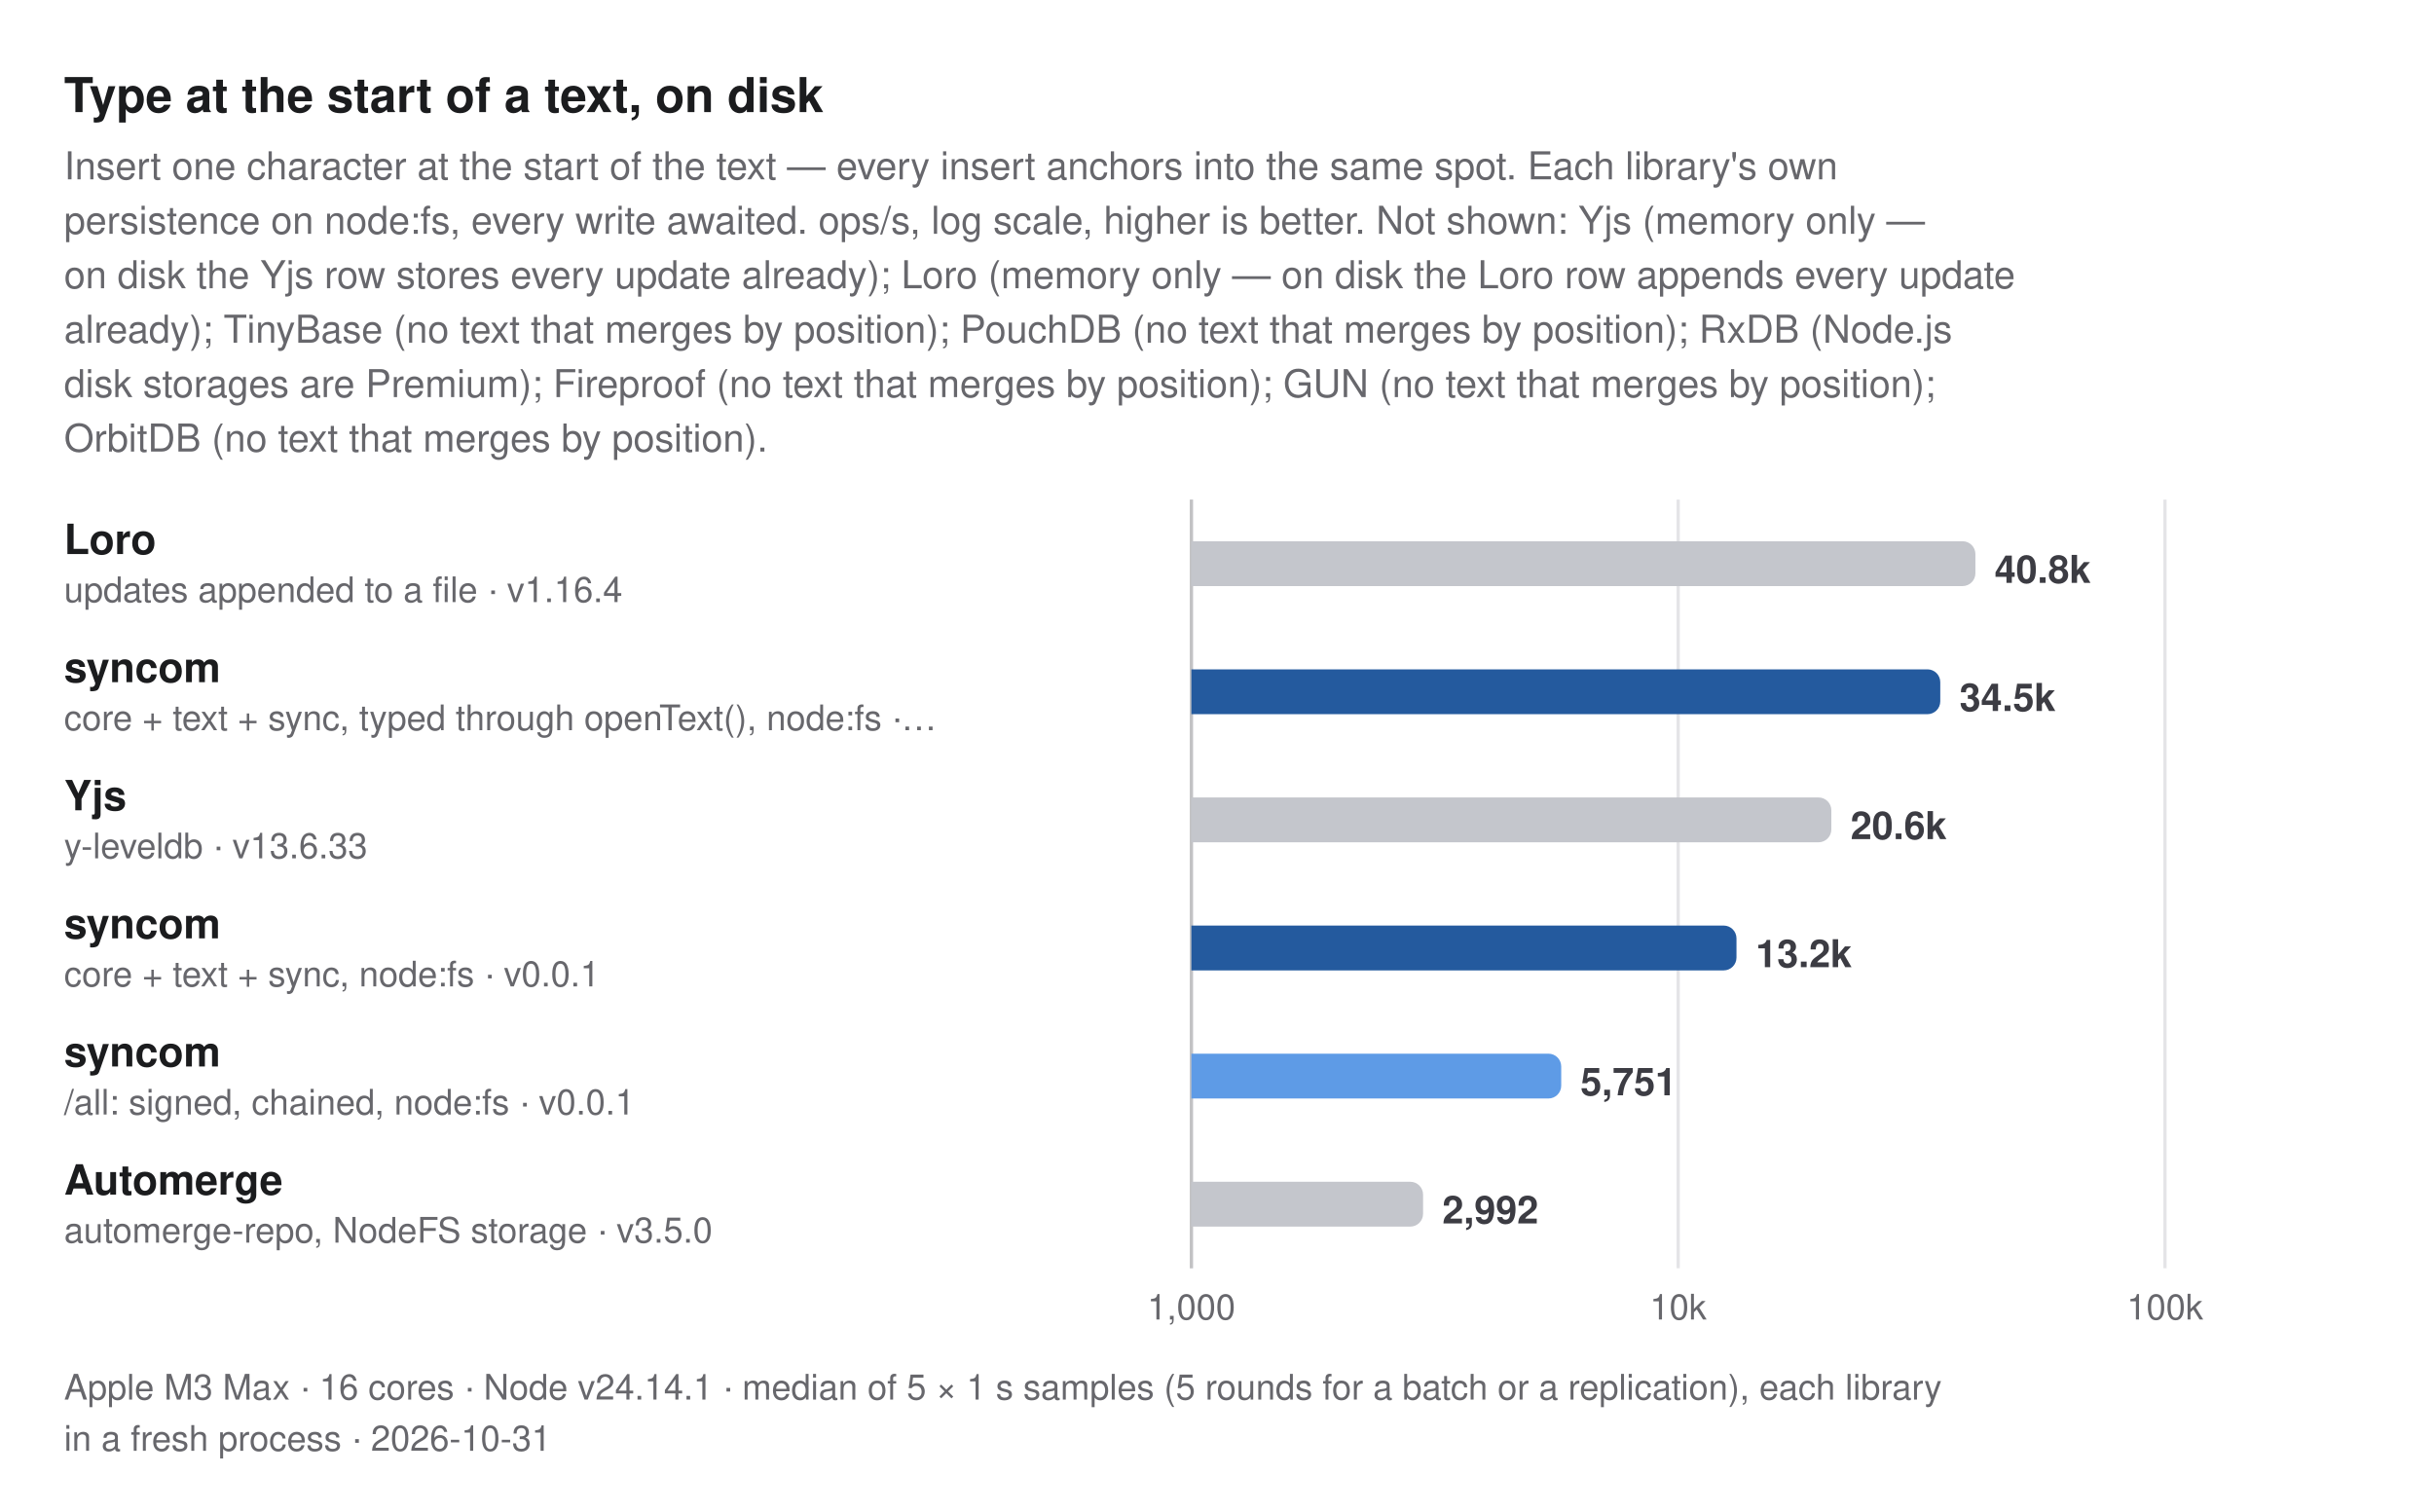
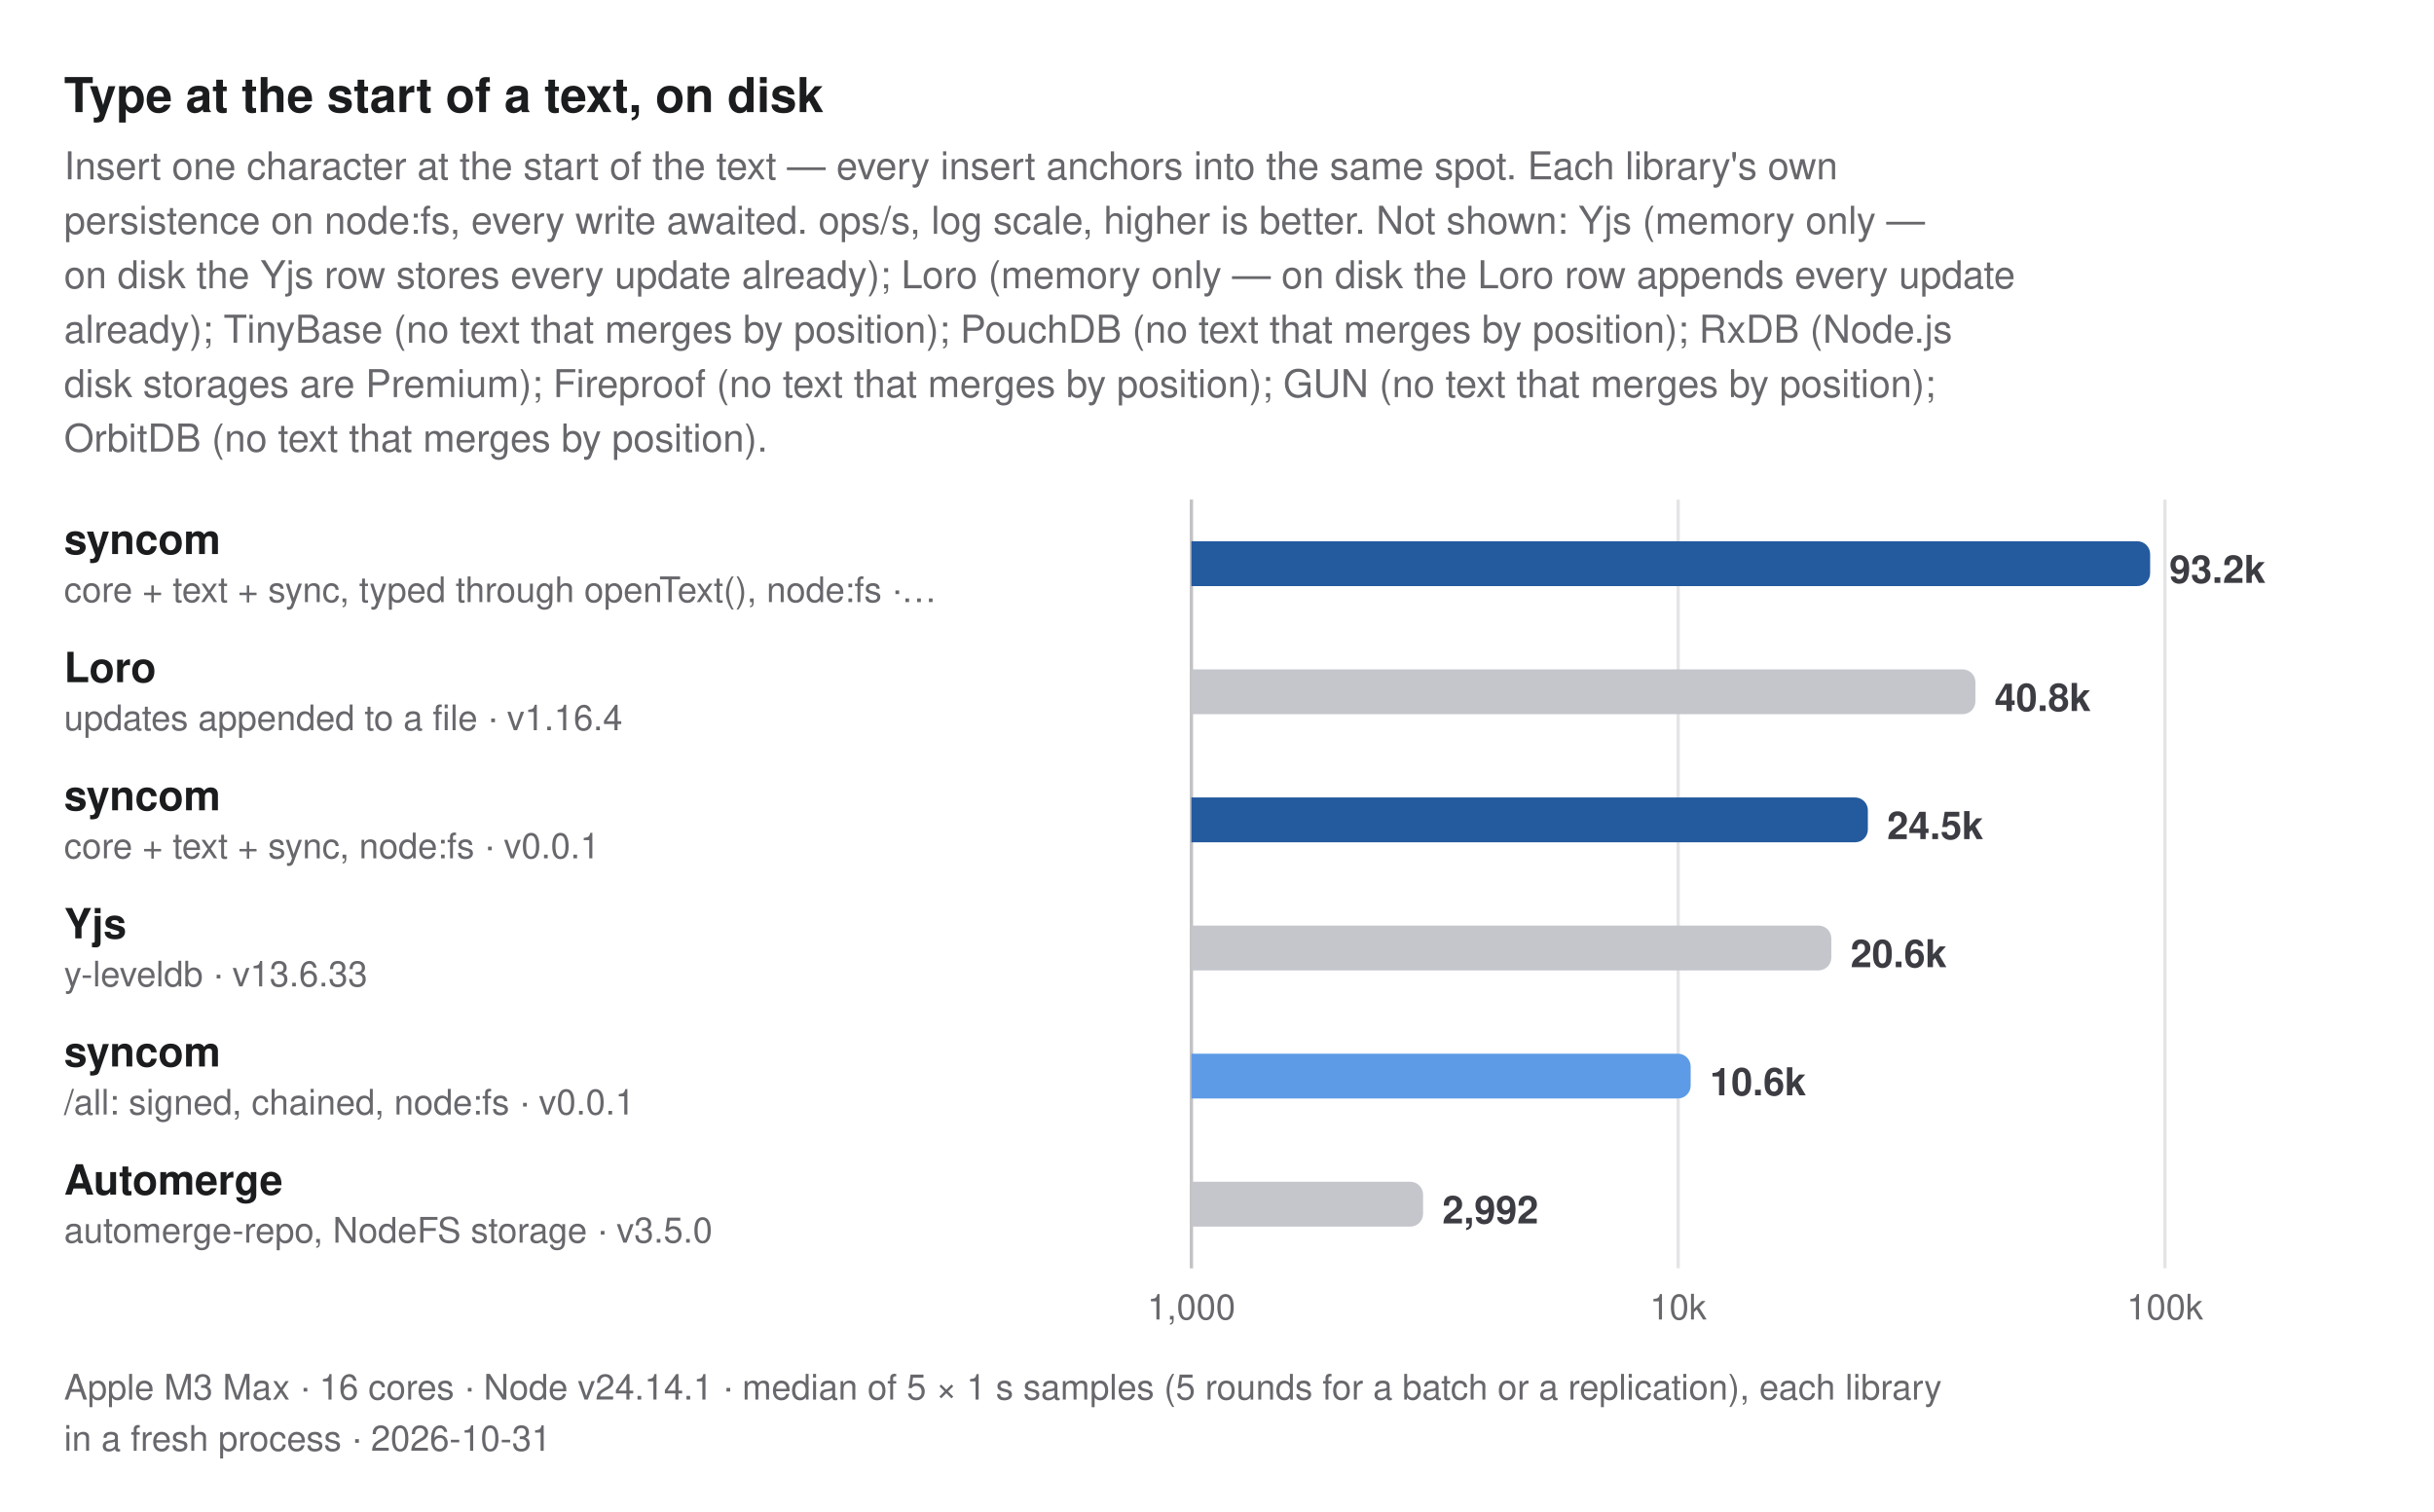
<svg xmlns="http://www.w3.org/2000/svg" width="760" height="472" viewBox="0 0 760 472" role="img" aria-label="Type at the start of a text, on disk. Insert one character at the start of the text — every insert anchors into the same spot. Each library's own persistence on node:fs, every write awaited. ops/s, log scale, higher is better. Not shown: Yjs (memory only — on disk the Yjs row stores every update already); Loro (memory only — on disk the Loro row appends every update already); TinyBase (no text that merges by position); PouchDB (no text that merges by position); RxDB (Node.js disk storages are Premium); Fireproof (no text that merges by position); GUN (no text that merges by position); OrbitDB (no text that merges by position).">
  <style>
  text { font-family: -apple-system, BlinkMacSystemFont, "Segoe UI", Helvetica, Arial, sans-serif; }
  .title { font-size: 15px; font-weight: 700; fill: #1b1c1e; }
  .subtitle, .caption { font-size: 12px; fill: #67676c; }
  .caption { font-size: 11px; }
  .group { font-size: 11px; font-weight: 600; letter-spacing: 0.06em; fill: #67676c; }
  .label { font-size: 13px; font-weight: 600; fill: #1b1c1e; }
  .label.primary, .label.secondary { font-weight: 700; }
  .sublabel { font-size: 11px; fill: #67676c; }
  .value { font-size: 12px; font-weight: 600; fill: #3c3c43; font-variant-numeric: tabular-nums; }
  .value.small { font-size: 10px; }
  .legend { font-size: 11px; fill: #3c3c43; }
  .tick { font-size: 11px; fill: #67676c; font-variant-numeric: tabular-nums; }
  .grid { stroke: #e4e4e7; stroke-width: 1; }
  .axis { stroke: #c2c2c4; stroke-width: 1; }
  .ref { stroke: #67676c; stroke-width: 1; stroke-dasharray: 3 3; }
  .bar { fill: #c4c6cc; }
  .bar.primary { fill: #245a9e; }
  .bar.secondary { fill: #5e9be6; }
  @media (prefers-color-scheme: dark) {
    .title, .label { fill: #dfdfd6; }
    .subtitle, .caption, .group, .sublabel, .tick { fill: #98989f; }
    .value, .legend { fill: #c2c2c4; }
    .grid { stroke: #2e2e32; }
    .axis { stroke: #48484c; }
    .ref { stroke: #98989f; }
    .bar { fill: #46474e; }
    .bar.primary { fill: #8dbcf2; }
    .bar.secondary { fill: #3d7bd0; }
  }
</style>
  <text class="title" x="20" y="35">Type at the start of a text, on disk</text>
  <text class="subtitle" x="20" y="56">Insert one character at the start of the text — every insert anchors into the same spot. Each library's own</text>
  <text class="subtitle" x="20" y="73">persistence on node:fs, every write awaited. ops/s, log scale, higher is better. Not shown: Yjs (memory only —</text>
  <text class="subtitle" x="20" y="90">on disk the Yjs row stores every update already); Loro (memory only — on disk the Loro row appends every update</text>
  <text class="subtitle" x="20" y="107">already); TinyBase (no text that merges by position); PouchDB (no text that merges by position); RxDB (Node.js</text>
  <text class="subtitle" x="20" y="124">disk storages are Premium); Fireproof (no text that merges by position); GUN (no text that merges by position);</text>
  <text class="subtitle" x="20" y="141">OrbitDB (no text that merges by position).</text>
  <line class="grid" x1="372" y1="156" x2="372" y2="396" />
  <text class="tick" x="372" y="412" text-anchor="middle">1,000</text>
  <line class="grid" x1="524" y1="156" x2="524" y2="396" />
  <text class="tick" x="524" y="412" text-anchor="middle">10k</text>
  <line class="grid" x1="676" y1="156" x2="676" y2="396" />
  <text class="tick" x="676" y="412" text-anchor="middle">100k</text>
  <line class="axis" x1="372" y1="156" x2="372" y2="396" />
  <g>
-     <text class="label" x="20" y="173">Loro</text>
-     <text class="sublabel" x="20" y="188">updates appended to a file · v1.16.4</text>
-     <path class="bar" d="M372,169H612.806A4,4 0 0 1 616.806,173V179A4,4 0 0 1 612.806,183H372Z" />
-     <text class="value" x="622.806" y="182">40.8k</text>
+     <text class="label primary" x="20" y="173">syncom</text>
+     <text class="sublabel" x="20" y="188">core + text + sync, typed through openText(), node:fs ·…</text>
+     <path class="bar primary" d="M372,169H667.367A4,4 0 0 1 671.367,173V179A4,4 0 0 1 667.367,183H372Z" />
+     <text class="value" x="677.367" y="182">93.2k</text>
  </g>
  <g>
-     <text class="label primary" x="20" y="213">syncom</text>
-     <text class="sublabel" x="20" y="228">core + text + sync, typed through openText(), node:fs ·…</text>
-     <path class="bar primary" d="M372,209H601.836A4,4 0 0 1 605.836,213V219A4,4 0 0 1 601.836,223H372Z" />
-     <text class="value" x="611.836" y="222">34.5k</text>
+     <text class="label" x="20" y="213">Loro</text>
+     <text class="sublabel" x="20" y="228">updates appended to a file · v1.16.4</text>
+     <path class="bar" d="M372,209H612.806A4,4 0 0 1 616.806,213V219A4,4 0 0 1 612.806,223H372Z" />
+     <text class="value" x="622.806" y="222">40.8k</text>
  </g>
  <g>
-     <text class="label" x="20" y="253">Yjs</text>
-     <text class="sublabel" x="20" y="268">y-leveldb · v13.6.33</text>
-     <path class="bar" d="M372,249H567.821A4,4 0 0 1 571.821,253V259A4,4 0 0 1 567.821,263H372Z" />
-     <text class="value" x="577.821" y="262">20.6k</text>
+     <text class="label primary" x="20" y="253">syncom</text>
+     <text class="sublabel" x="20" y="268">core + text + sync, node:fs · v0.0.1</text>
+     <path class="bar primary" d="M372,249H579.23A4,4 0 0 1 583.23,253V259A4,4 0 0 1 579.23,263H372Z" />
+     <text class="value" x="589.23" y="262">24.5k</text>
  </g>
  <g>
-     <text class="label primary" x="20" y="293">syncom</text>
-     <text class="sublabel" x="20" y="308">core + text + sync, node:fs · v0.0.1</text>
-     <path class="bar primary" d="M372,289H538.205A4,4 0 0 1 542.205,293V299A4,4 0 0 1 538.205,303H372Z" />
-     <text class="value" x="548.205" y="302">13.2k</text>
+     <text class="label" x="20" y="293">Yjs</text>
+     <text class="sublabel" x="20" y="308">y-leveldb · v13.6.33</text>
+     <path class="bar" d="M372,289H567.821A4,4 0 0 1 571.821,293V299A4,4 0 0 1 567.821,303H372Z" />
+     <text class="value" x="577.821" y="302">20.6k</text>
  </g>
  <g>
    <text class="label secondary" x="20" y="333">syncom</text>
    <text class="sublabel" x="20" y="348">/all: signed, chained, node:fs · v0.0.1</text>
-     <path class="bar secondary" d="M372,329H483.481A4,4 0 0 1 487.481,333V339A4,4 0 0 1 483.481,343H372Z" />
-     <text class="value" x="493.481" y="342">5,751</text>
+     <path class="bar secondary" d="M372,329H523.897A4,4 0 0 1 527.897,333V339A4,4 0 0 1 523.897,343H372Z" />
+     <text class="value" x="533.897" y="342">10.6k</text>
  </g>
  <g>
    <text class="label" x="20" y="373">Automerge</text>
    <text class="sublabel" x="20" y="388">automerge-repo, NodeFS storage · v3.5.0</text>
    <path class="bar" d="M372,369H440.346A4,4 0 0 1 444.346,373V379A4,4 0 0 1 440.346,383H372Z" />
    <text class="value" x="450.346" y="382">2,992</text>
  </g>
  <text class="caption" x="20" y="437">Apple M3 Max · 16 cores · Node v24.14.1 · median of 5 × 1 s samples (5 rounds for a batch or a replication), each library</text>
  <text class="caption" x="20" y="453">in a fresh process · 2026-10-31</text>
</svg>
